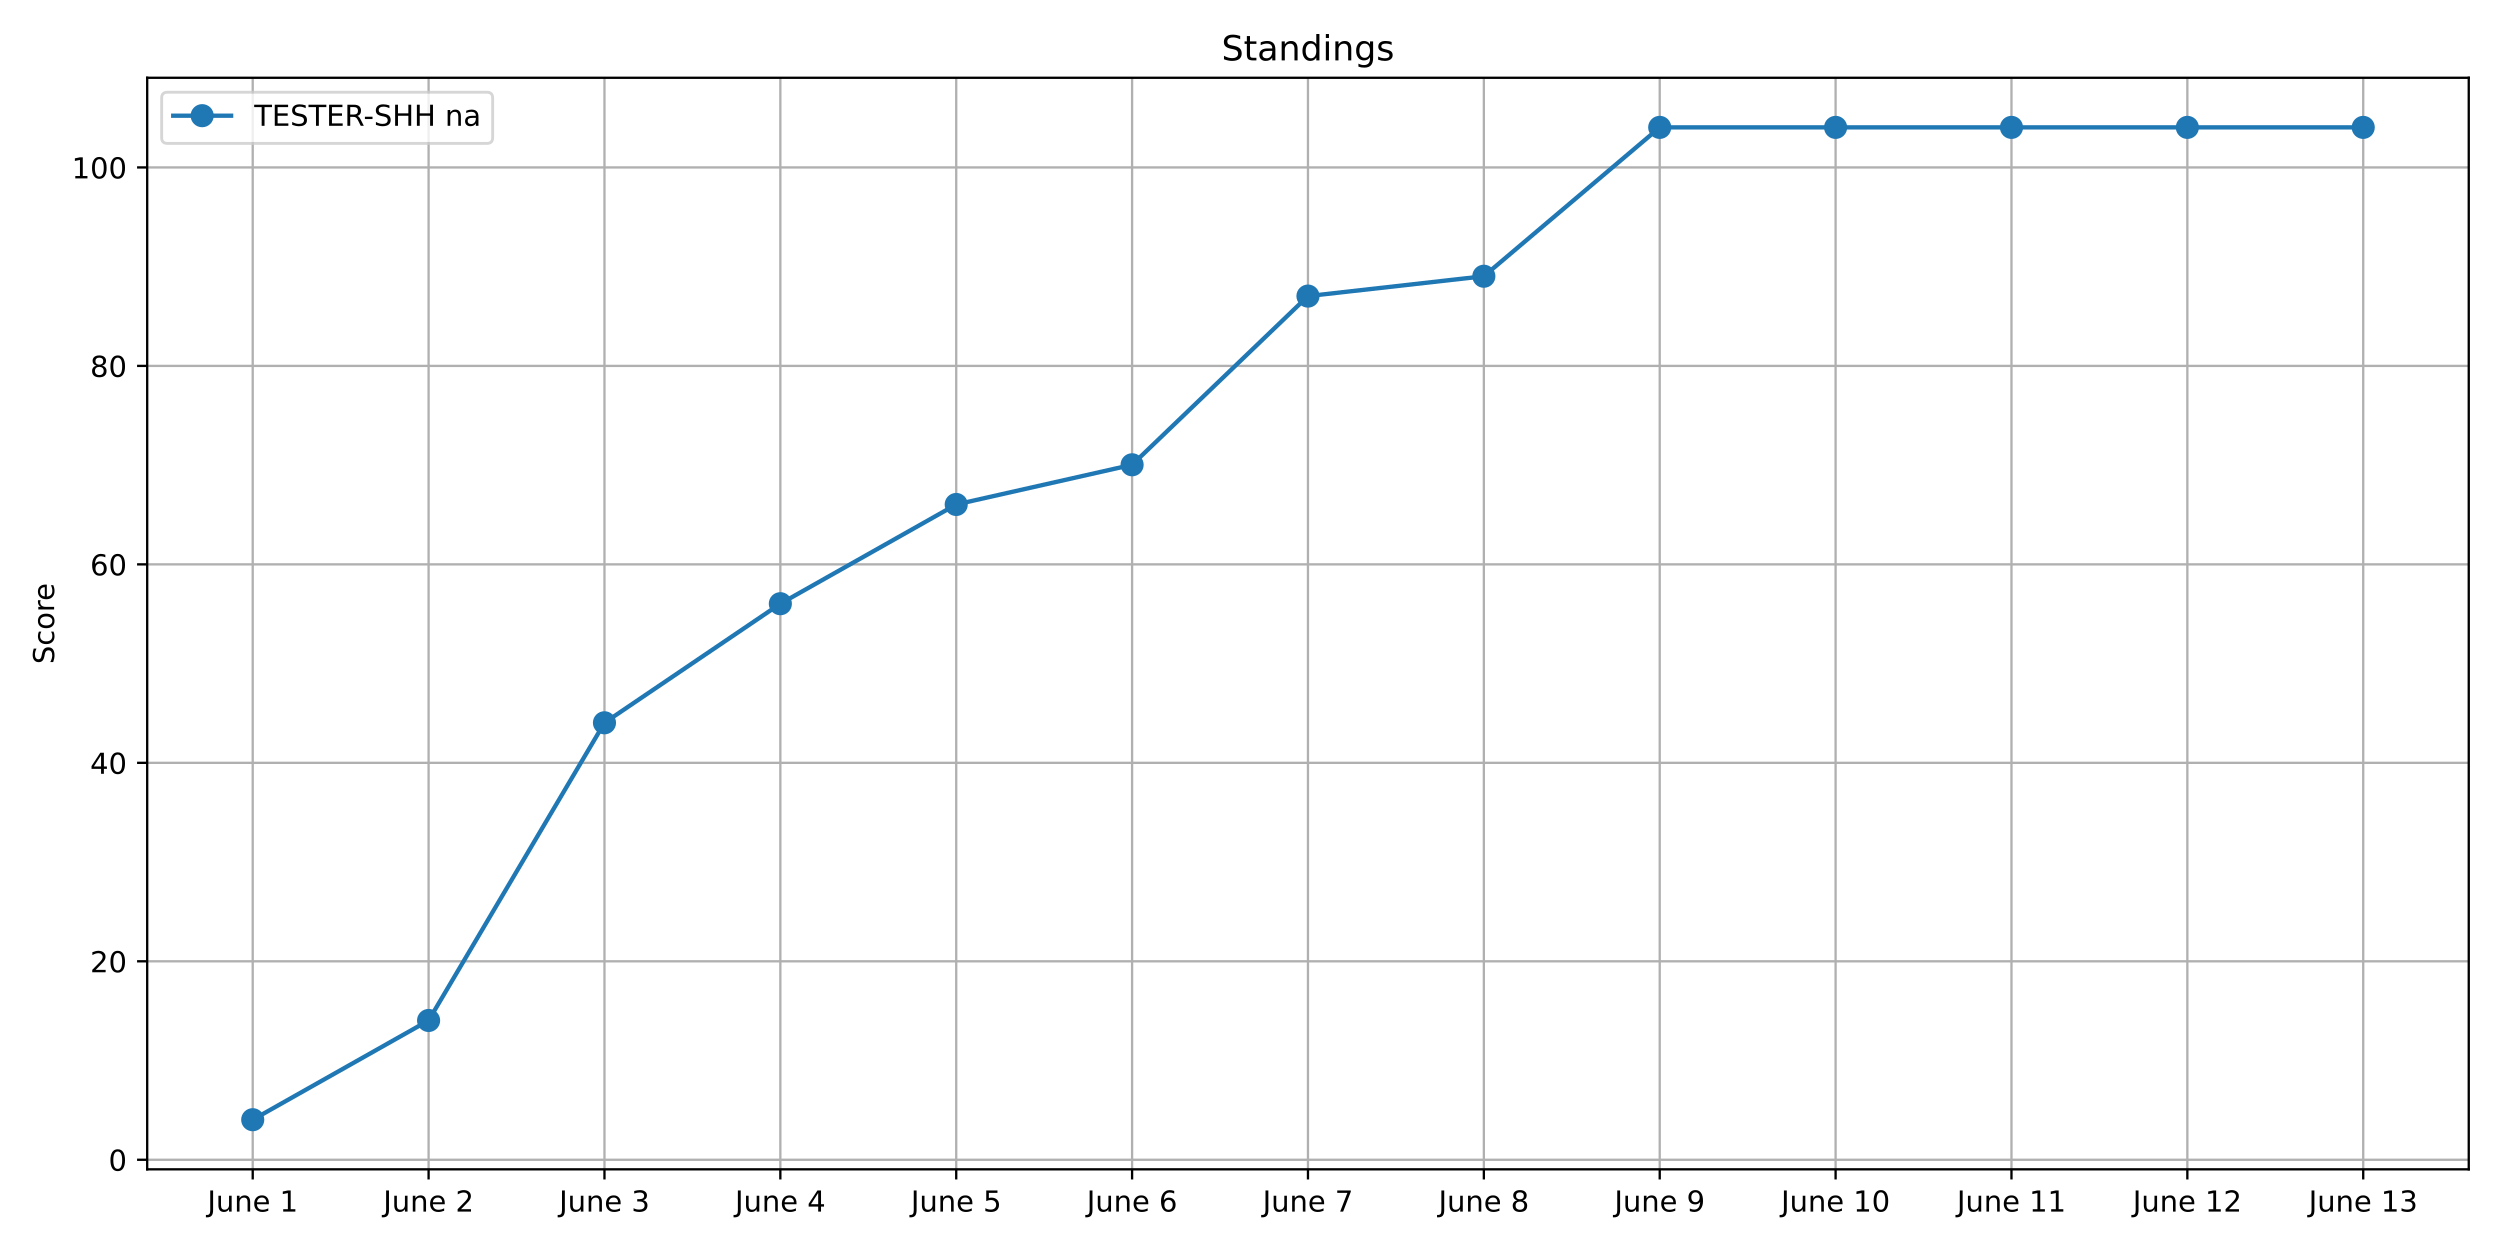
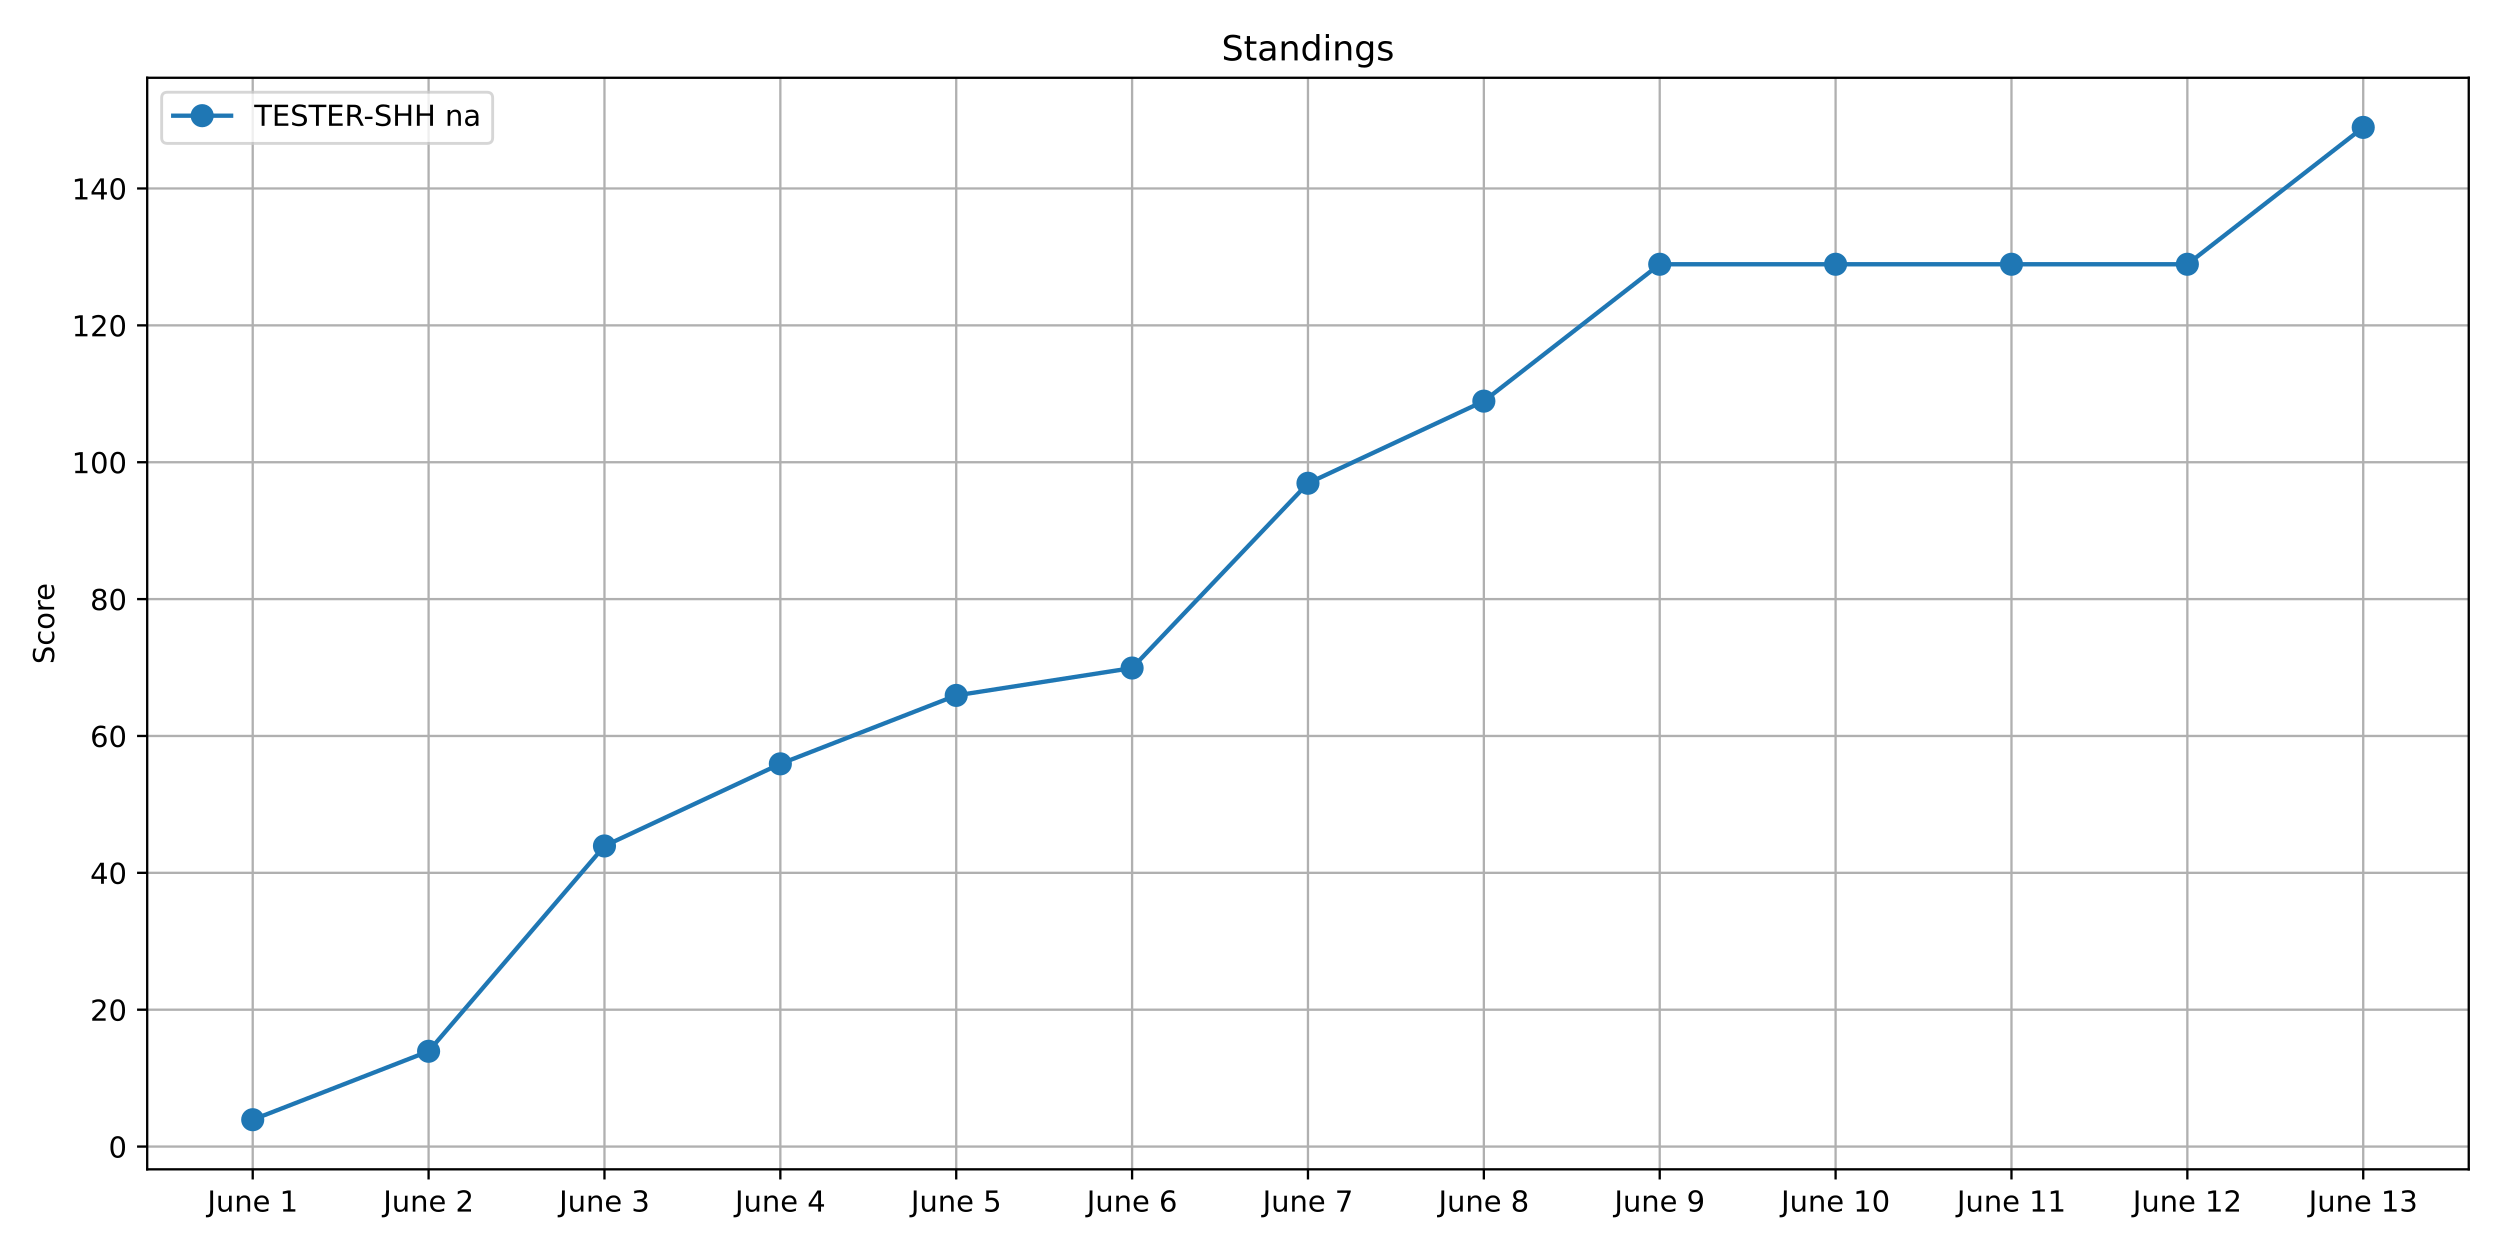
<svg xmlns="http://www.w3.org/2000/svg" xmlns:xlink="http://www.w3.org/1999/xlink" width="864pt" height="432pt" viewBox="0 0 864 432" version="1.1">
  <defs>
    <style type="text/css">*{stroke-linejoin: round; stroke-linecap: butt}</style>
  </defs>
  <g id="figure_1">
    <g id="patch_1">
      <path d="M 0 432  L 864 432  L 864 0  L 0 0  z " style="fill: #ffffff" />
    </g>
    <g id="axes_1">
      <g id="patch_2">
        <path d="M 50.87 404.12  L 853.2 404.12  L 853.2 26.88  L 50.87 26.88  z " style="fill: #ffffff" />
      </g>
      <g id="matplotlib.axis_1">
        <g id="xtick_1">
          <g id="line2d_1">
-             <path d="M 87.34 404.12  L 87.34 26.88  " clip-path="url(#paeb730f5f8)" style="fill: none; stroke: #b0b0b0; stroke-width: 0.8; stroke-linecap: square" />
+             <path d="M 87.34 404.12  L 87.34 26.88  " clip-path="url(#pa0219db44f)" style="fill: none; stroke: #b0b0b0; stroke-width: 0.8; stroke-linecap: square" />
          </g>
          <g id="line2d_2">
            <defs>
-               <path id="mf0eeb71ed8" d="M 0 0  L 0 3.5  " style="stroke: #000000; stroke-width: 0.8" />
+               <path id="m5a255aef64" d="M 0 0  L 0 3.5  " style="stroke: #000000; stroke-width: 0.8" />
            </defs>
            <g>
-               <use xlink:href="#mf0eeb71ed8" x="87.34" y="404.12" style="stroke: #000000; stroke-width: 0.8" />
+               <use xlink:href="#m5a255aef64" x="87.34" y="404.12" style="stroke: #000000; stroke-width: 0.8" />
            </g>
          </g>
          <g id="text_1">
            <g transform="translate(71.68017 418.7184) scale(0.1 -0.1)">
              <defs>
                <path id="DejaVuSans-4a" d="M 628 4666  L 1259 4666  L 1259 325  Q 1259 -519 939 -900  Q 619 -1281 -91 -1281  L -331 -1281  L -331 -750  L -134 -750  Q 284 -750 456 -515  Q 628 -281 628 325  L 628 4666  z " transform="scale(0.015625)" />
                <path id="DejaVuSans-75" d="M 544 1381  L 544 3500  L 1119 3500  L 1119 1403  Q 1119 906 1312 657  Q 1506 409 1894 409  Q 2359 409 2629 706  Q 2900 1003 2900 1516  L 2900 3500  L 3475 3500  L 3475 0  L 2900 0  L 2900 538  Q 2691 219 2414 64  Q 2138 -91 1772 -91  Q 1169 -91 856 284  Q 544 659 544 1381  z M 1991 3584  L 1991 3584  z " transform="scale(0.015625)" />
                <path id="DejaVuSans-6e" d="M 3513 2113  L 3513 0  L 2938 0  L 2938 2094  Q 2938 2591 2744 2837  Q 2550 3084 2163 3084  Q 1697 3084 1428 2787  Q 1159 2491 1159 1978  L 1159 0  L 581 0  L 581 3500  L 1159 3500  L 1159 2956  Q 1366 3272 1645 3428  Q 1925 3584 2291 3584  Q 2894 3584 3203 3211  Q 3513 2838 3513 2113  z " transform="scale(0.015625)" />
                <path id="DejaVuSans-65" d="M 3597 1894  L 3597 1613  L 953 1613  Q 991 1019 1311 708  Q 1631 397 2203 397  Q 2534 397 2845 478  Q 3156 559 3463 722  L 3463 178  Q 3153 47 2828 -22  Q 2503 -91 2169 -91  Q 1331 -91 842 396  Q 353 884 353 1716  Q 353 2575 817 3079  Q 1281 3584 2069 3584  Q 2775 3584 3186 3129  Q 3597 2675 3597 1894  z M 3022 2063  Q 3016 2534 2758 2815  Q 2500 3097 2075 3097  Q 1594 3097 1305 2825  Q 1016 2553 972 2059  L 3022 2063  z " transform="scale(0.015625)" />
                <path id="DejaVuSans-20" transform="scale(0.015625)" />
                <path id="DejaVuSans-31" d="M 794 531  L 1825 531  L 1825 4091  L 703 3866  L 703 4441  L 1819 4666  L 2450 4666  L 2450 531  L 3481 531  L 3481 0  L 794 0  L 794 531  z " transform="scale(0.015625)" />
              </defs>
              <use xlink:href="#DejaVuSans-4a" />
              <use xlink:href="#DejaVuSans-75" x="29.492" />
              <use xlink:href="#DejaVuSans-6e" x="92.871" />
              <use xlink:href="#DejaVuSans-65" x="156.25" />
              <use xlink:href="#DejaVuSans-20" x="217.773" />
              <use xlink:href="#DejaVuSans-31" x="249.561" />
            </g>
          </g>
        </g>
        <g id="xtick_2">
          <g id="line2d_3">
-             <path d="M 148.122 404.12  L 148.122 26.88  " clip-path="url(#paeb730f5f8)" style="fill: none; stroke: #b0b0b0; stroke-width: 0.8; stroke-linecap: square" />
+             <path d="M 148.122 404.12  L 148.122 26.88  " clip-path="url(#pa0219db44f)" style="fill: none; stroke: #b0b0b0; stroke-width: 0.8; stroke-linecap: square" />
          </g>
          <g id="line2d_4">
            <g>
-               <use xlink:href="#mf0eeb71ed8" x="148.122" y="404.12" style="stroke: #000000; stroke-width: 0.8" />
+               <use xlink:href="#m5a255aef64" x="148.122" y="404.12" style="stroke: #000000; stroke-width: 0.8" />
            </g>
          </g>
          <g id="text_2">
            <g transform="translate(132.4627 418.7184) scale(0.1 -0.1)">
              <defs>
                <path id="DejaVuSans-32" d="M 1228 531  L 3431 531  L 3431 0  L 469 0  L 469 531  Q 828 903 1448 1529  Q 2069 2156 2228 2338  Q 2531 2678 2651 2914  Q 2772 3150 2772 3378  Q 2772 3750 2511 3984  Q 2250 4219 1831 4219  Q 1534 4219 1204 4116  Q 875 4013 500 3803  L 500 4441  Q 881 4594 1212 4672  Q 1544 4750 1819 4750  Q 2544 4750 2975 4387  Q 3406 4025 3406 3419  Q 3406 3131 3298 2873  Q 3191 2616 2906 2266  Q 2828 2175 2409 1742  Q 1991 1309 1228 531  z " transform="scale(0.015625)" />
              </defs>
              <use xlink:href="#DejaVuSans-4a" />
              <use xlink:href="#DejaVuSans-75" x="29.492" />
              <use xlink:href="#DejaVuSans-6e" x="92.871" />
              <use xlink:href="#DejaVuSans-65" x="156.25" />
              <use xlink:href="#DejaVuSans-20" x="217.773" />
              <use xlink:href="#DejaVuSans-32" x="249.561" />
            </g>
          </g>
        </g>
        <g id="xtick_3">
          <g id="line2d_5">
-             <path d="M 208.905 404.12  L 208.905 26.88  " clip-path="url(#paeb730f5f8)" style="fill: none; stroke: #b0b0b0; stroke-width: 0.8; stroke-linecap: square" />
+             <path d="M 208.905 404.12  L 208.905 26.88  " clip-path="url(#pa0219db44f)" style="fill: none; stroke: #b0b0b0; stroke-width: 0.8; stroke-linecap: square" />
          </g>
          <g id="line2d_6">
            <g>
-               <use xlink:href="#mf0eeb71ed8" x="208.905" y="404.12" style="stroke: #000000; stroke-width: 0.8" />
+               <use xlink:href="#m5a255aef64" x="208.905" y="404.12" style="stroke: #000000; stroke-width: 0.8" />
            </g>
          </g>
          <g id="text_3">
            <g transform="translate(193.2453 418.7184) scale(0.1 -0.1)">
              <defs>
                <path id="DejaVuSans-33" d="M 2597 2516  Q 3050 2419 3304 2112  Q 3559 1806 3559 1356  Q 3559 666 3084 287  Q 2609 -91 1734 -91  Q 1441 -91 1130 -33  Q 819 25 488 141  L 488 750  Q 750 597 1062 519  Q 1375 441 1716 441  Q 2309 441 2620 675  Q 2931 909 2931 1356  Q 2931 1769 2642 2001  Q 2353 2234 1838 2234  L 1294 2234  L 1294 2753  L 1863 2753  Q 2328 2753 2575 2939  Q 2822 3125 2822 3475  Q 2822 3834 2567 4026  Q 2313 4219 1838 4219  Q 1578 4219 1281 4162  Q 984 4106 628 3988  L 628 4550  Q 988 4650 1302 4700  Q 1616 4750 1894 4750  Q 2613 4750 3031 4423  Q 3450 4097 3450 3541  Q 3450 3153 3228 2886  Q 3006 2619 2597 2516  z " transform="scale(0.015625)" />
              </defs>
              <use xlink:href="#DejaVuSans-4a" />
              <use xlink:href="#DejaVuSans-75" x="29.492" />
              <use xlink:href="#DejaVuSans-6e" x="92.871" />
              <use xlink:href="#DejaVuSans-65" x="156.25" />
              <use xlink:href="#DejaVuSans-20" x="217.773" />
              <use xlink:href="#DejaVuSans-33" x="249.561" />
            </g>
          </g>
        </g>
        <g id="xtick_4">
          <g id="line2d_7">
-             <path d="M 269.687 404.12  L 269.687 26.88  " clip-path="url(#paeb730f5f8)" style="fill: none; stroke: #b0b0b0; stroke-width: 0.8; stroke-linecap: square" />
+             <path d="M 269.687 404.12  L 269.687 26.88  " clip-path="url(#pa0219db44f)" style="fill: none; stroke: #b0b0b0; stroke-width: 0.8; stroke-linecap: square" />
          </g>
          <g id="line2d_8">
            <g>
-               <use xlink:href="#mf0eeb71ed8" x="269.687" y="404.12" style="stroke: #000000; stroke-width: 0.8" />
+               <use xlink:href="#m5a255aef64" x="269.687" y="404.12" style="stroke: #000000; stroke-width: 0.8" />
            </g>
          </g>
          <g id="text_4">
            <g transform="translate(254.0279 418.7184) scale(0.1 -0.1)">
              <defs>
                <path id="DejaVuSans-34" d="M 2419 4116  L 825 1625  L 2419 1625  L 2419 4116  z M 2253 4666  L 3047 4666  L 3047 1625  L 3713 1625  L 3713 1100  L 3047 1100  L 3047 0  L 2419 0  L 2419 1100  L 313 1100  L 313 1709  L 2253 4666  z " transform="scale(0.015625)" />
              </defs>
              <use xlink:href="#DejaVuSans-4a" />
              <use xlink:href="#DejaVuSans-75" x="29.492" />
              <use xlink:href="#DejaVuSans-6e" x="92.871" />
              <use xlink:href="#DejaVuSans-65" x="156.25" />
              <use xlink:href="#DejaVuSans-20" x="217.773" />
              <use xlink:href="#DejaVuSans-34" x="249.561" />
            </g>
          </g>
        </g>
        <g id="xtick_5">
          <g id="line2d_9">
-             <path d="M 330.47 404.12  L 330.47 26.88  " clip-path="url(#paeb730f5f8)" style="fill: none; stroke: #b0b0b0; stroke-width: 0.8; stroke-linecap: square" />
+             <path d="M 330.47 404.12  L 330.47 26.88  " clip-path="url(#pa0219db44f)" style="fill: none; stroke: #b0b0b0; stroke-width: 0.8; stroke-linecap: square" />
          </g>
          <g id="line2d_10">
            <g>
-               <use xlink:href="#mf0eeb71ed8" x="330.47" y="404.12" style="stroke: #000000; stroke-width: 0.8" />
+               <use xlink:href="#m5a255aef64" x="330.47" y="404.12" style="stroke: #000000; stroke-width: 0.8" />
            </g>
          </g>
          <g id="text_5">
            <g transform="translate(314.8105 418.7184) scale(0.1 -0.1)">
              <defs>
                <path id="DejaVuSans-35" d="M 691 4666  L 3169 4666  L 3169 4134  L 1269 4134  L 1269 2991  Q 1406 3038 1543 3061  Q 1681 3084 1819 3084  Q 2600 3084 3056 2656  Q 3513 2228 3513 1497  Q 3513 744 3044 326  Q 2575 -91 1722 -91  Q 1428 -91 1123 -41  Q 819 9 494 109  L 494 744  Q 775 591 1075 516  Q 1375 441 1709 441  Q 2250 441 2565 725  Q 2881 1009 2881 1497  Q 2881 1984 2565 2268  Q 2250 2553 1709 2553  Q 1456 2553 1204 2497  Q 953 2441 691 2322  L 691 4666  z " transform="scale(0.015625)" />
              </defs>
              <use xlink:href="#DejaVuSans-4a" />
              <use xlink:href="#DejaVuSans-75" x="29.492" />
              <use xlink:href="#DejaVuSans-6e" x="92.871" />
              <use xlink:href="#DejaVuSans-65" x="156.25" />
              <use xlink:href="#DejaVuSans-20" x="217.773" />
              <use xlink:href="#DejaVuSans-35" x="249.561" />
            </g>
          </g>
        </g>
        <g id="xtick_6">
          <g id="line2d_11">
-             <path d="M 391.252 404.12  L 391.252 26.88  " clip-path="url(#paeb730f5f8)" style="fill: none; stroke: #b0b0b0; stroke-width: 0.8; stroke-linecap: square" />
+             <path d="M 391.252 404.12  L 391.252 26.88  " clip-path="url(#pa0219db44f)" style="fill: none; stroke: #b0b0b0; stroke-width: 0.8; stroke-linecap: square" />
          </g>
          <g id="line2d_12">
            <g>
-               <use xlink:href="#mf0eeb71ed8" x="391.252" y="404.12" style="stroke: #000000; stroke-width: 0.8" />
+               <use xlink:href="#m5a255aef64" x="391.252" y="404.12" style="stroke: #000000; stroke-width: 0.8" />
            </g>
          </g>
          <g id="text_6">
            <g transform="translate(375.593 418.7184) scale(0.1 -0.1)">
              <defs>
                <path id="DejaVuSans-36" d="M 2113 2584  Q 1688 2584 1439 2293  Q 1191 2003 1191 1497  Q 1191 994 1439 701  Q 1688 409 2113 409  Q 2538 409 2786 701  Q 3034 994 3034 1497  Q 3034 2003 2786 2293  Q 2538 2584 2113 2584  z M 3366 4563  L 3366 3988  Q 3128 4100 2886 4159  Q 2644 4219 2406 4219  Q 1781 4219 1451 3797  Q 1122 3375 1075 2522  Q 1259 2794 1537 2939  Q 1816 3084 2150 3084  Q 2853 3084 3261 2657  Q 3669 2231 3669 1497  Q 3669 778 3244 343  Q 2819 -91 2113 -91  Q 1303 -91 875 529  Q 447 1150 447 2328  Q 447 3434 972 4092  Q 1497 4750 2381 4750  Q 2619 4750 2861 4703  Q 3103 4656 3366 4563  z " transform="scale(0.015625)" />
              </defs>
              <use xlink:href="#DejaVuSans-4a" />
              <use xlink:href="#DejaVuSans-75" x="29.492" />
              <use xlink:href="#DejaVuSans-6e" x="92.871" />
              <use xlink:href="#DejaVuSans-65" x="156.25" />
              <use xlink:href="#DejaVuSans-20" x="217.773" />
              <use xlink:href="#DejaVuSans-36" x="249.561" />
            </g>
          </g>
        </g>
        <g id="xtick_7">
          <g id="line2d_13">
-             <path d="M 452.035 404.12  L 452.035 26.88  " clip-path="url(#paeb730f5f8)" style="fill: none; stroke: #b0b0b0; stroke-width: 0.8; stroke-linecap: square" />
+             <path d="M 452.035 404.12  L 452.035 26.88  " clip-path="url(#pa0219db44f)" style="fill: none; stroke: #b0b0b0; stroke-width: 0.8; stroke-linecap: square" />
          </g>
          <g id="line2d_14">
            <g>
-               <use xlink:href="#mf0eeb71ed8" x="452.035" y="404.12" style="stroke: #000000; stroke-width: 0.8" />
+               <use xlink:href="#m5a255aef64" x="452.035" y="404.12" style="stroke: #000000; stroke-width: 0.8" />
            </g>
          </g>
          <g id="text_7">
            <g transform="translate(436.3756 418.7184) scale(0.1 -0.1)">
              <defs>
                <path id="DejaVuSans-37" d="M 525 4666  L 3525 4666  L 3525 4397  L 1831 0  L 1172 0  L 2766 4134  L 525 4134  L 525 4666  z " transform="scale(0.015625)" />
              </defs>
              <use xlink:href="#DejaVuSans-4a" />
              <use xlink:href="#DejaVuSans-75" x="29.492" />
              <use xlink:href="#DejaVuSans-6e" x="92.871" />
              <use xlink:href="#DejaVuSans-65" x="156.25" />
              <use xlink:href="#DejaVuSans-20" x="217.773" />
              <use xlink:href="#DejaVuSans-37" x="249.561" />
            </g>
          </g>
        </g>
        <g id="xtick_8">
          <g id="line2d_15">
-             <path d="M 512.818 404.12  L 512.818 26.88  " clip-path="url(#paeb730f5f8)" style="fill: none; stroke: #b0b0b0; stroke-width: 0.8; stroke-linecap: square" />
+             <path d="M 512.818 404.12  L 512.818 26.88  " clip-path="url(#pa0219db44f)" style="fill: none; stroke: #b0b0b0; stroke-width: 0.8; stroke-linecap: square" />
          </g>
          <g id="line2d_16">
            <g>
-               <use xlink:href="#mf0eeb71ed8" x="512.818" y="404.12" style="stroke: #000000; stroke-width: 0.8" />
+               <use xlink:href="#m5a255aef64" x="512.818" y="404.12" style="stroke: #000000; stroke-width: 0.8" />
            </g>
          </g>
          <g id="text_8">
            <g transform="translate(497.1582 418.7184) scale(0.1 -0.1)">
              <defs>
                <path id="DejaVuSans-38" d="M 2034 2216  Q 1584 2216 1326 1975  Q 1069 1734 1069 1313  Q 1069 891 1326 650  Q 1584 409 2034 409  Q 2484 409 2743 651  Q 3003 894 3003 1313  Q 3003 1734 2745 1975  Q 2488 2216 2034 2216  z M 1403 2484  Q 997 2584 770 2862  Q 544 3141 544 3541  Q 544 4100 942 4425  Q 1341 4750 2034 4750  Q 2731 4750 3128 4425  Q 3525 4100 3525 3541  Q 3525 3141 3298 2862  Q 3072 2584 2669 2484  Q 3125 2378 3379 2068  Q 3634 1759 3634 1313  Q 3634 634 3220 271  Q 2806 -91 2034 -91  Q 1263 -91 848 271  Q 434 634 434 1313  Q 434 1759 690 2068  Q 947 2378 1403 2484  z M 1172 3481  Q 1172 3119 1398 2916  Q 1625 2713 2034 2713  Q 2441 2713 2670 2916  Q 2900 3119 2900 3481  Q 2900 3844 2670 4047  Q 2441 4250 2034 4250  Q 1625 4250 1398 4047  Q 1172 3844 1172 3481  z " transform="scale(0.015625)" />
              </defs>
              <use xlink:href="#DejaVuSans-4a" />
              <use xlink:href="#DejaVuSans-75" x="29.492" />
              <use xlink:href="#DejaVuSans-6e" x="92.871" />
              <use xlink:href="#DejaVuSans-65" x="156.25" />
              <use xlink:href="#DejaVuSans-20" x="217.773" />
              <use xlink:href="#DejaVuSans-38" x="249.561" />
            </g>
          </g>
        </g>
        <g id="xtick_9">
          <g id="line2d_17">
-             <path d="M 573.6 404.12  L 573.6 26.88  " clip-path="url(#paeb730f5f8)" style="fill: none; stroke: #b0b0b0; stroke-width: 0.8; stroke-linecap: square" />
+             <path d="M 573.6 404.12  L 573.6 26.88  " clip-path="url(#pa0219db44f)" style="fill: none; stroke: #b0b0b0; stroke-width: 0.8; stroke-linecap: square" />
          </g>
          <g id="line2d_18">
            <g>
-               <use xlink:href="#mf0eeb71ed8" x="573.6" y="404.12" style="stroke: #000000; stroke-width: 0.8" />
+               <use xlink:href="#m5a255aef64" x="573.6" y="404.12" style="stroke: #000000; stroke-width: 0.8" />
            </g>
          </g>
          <g id="text_9">
            <g transform="translate(557.9408 418.7184) scale(0.1 -0.1)">
              <defs>
                <path id="DejaVuSans-39" d="M 703 97  L 703 672  Q 941 559 1184 500  Q 1428 441 1663 441  Q 2288 441 2617 861  Q 2947 1281 2994 2138  Q 2813 1869 2534 1725  Q 2256 1581 1919 1581  Q 1219 1581 811 2004  Q 403 2428 403 3163  Q 403 3881 828 4315  Q 1253 4750 1959 4750  Q 2769 4750 3195 4129  Q 3622 3509 3622 2328  Q 3622 1225 3098 567  Q 2575 -91 1691 -91  Q 1453 -91 1209 -44  Q 966 3 703 97  z M 1959 2075  Q 2384 2075 2632 2365  Q 2881 2656 2881 3163  Q 2881 3666 2632 3958  Q 2384 4250 1959 4250  Q 1534 4250 1286 3958  Q 1038 3666 1038 3163  Q 1038 2656 1286 2365  Q 1534 2075 1959 2075  z " transform="scale(0.015625)" />
              </defs>
              <use xlink:href="#DejaVuSans-4a" />
              <use xlink:href="#DejaVuSans-75" x="29.492" />
              <use xlink:href="#DejaVuSans-6e" x="92.871" />
              <use xlink:href="#DejaVuSans-65" x="156.25" />
              <use xlink:href="#DejaVuSans-20" x="217.773" />
              <use xlink:href="#DejaVuSans-39" x="249.561" />
            </g>
          </g>
        </g>
        <g id="xtick_10">
          <g id="line2d_19">
-             <path d="M 634.383 404.12  L 634.383 26.88  " clip-path="url(#paeb730f5f8)" style="fill: none; stroke: #b0b0b0; stroke-width: 0.8; stroke-linecap: square" />
+             <path d="M 634.383 404.12  L 634.383 26.88  " clip-path="url(#pa0219db44f)" style="fill: none; stroke: #b0b0b0; stroke-width: 0.8; stroke-linecap: square" />
          </g>
          <g id="line2d_20">
            <g>
-               <use xlink:href="#mf0eeb71ed8" x="634.383" y="404.12" style="stroke: #000000; stroke-width: 0.8" />
+               <use xlink:href="#m5a255aef64" x="634.383" y="404.12" style="stroke: #000000; stroke-width: 0.8" />
            </g>
          </g>
          <g id="text_10">
            <g transform="translate(615.5421 418.7184) scale(0.1 -0.1)">
              <defs>
                <path id="DejaVuSans-30" d="M 2034 4250  Q 1547 4250 1301 3770  Q 1056 3291 1056 2328  Q 1056 1369 1301 889  Q 1547 409 2034 409  Q 2525 409 2770 889  Q 3016 1369 3016 2328  Q 3016 3291 2770 3770  Q 2525 4250 2034 4250  z M 2034 4750  Q 2819 4750 3233 4129  Q 3647 3509 3647 2328  Q 3647 1150 3233 529  Q 2819 -91 2034 -91  Q 1250 -91 836 529  Q 422 1150 422 2328  Q 422 3509 836 4129  Q 1250 4750 2034 4750  z " transform="scale(0.015625)" />
              </defs>
              <use xlink:href="#DejaVuSans-4a" />
              <use xlink:href="#DejaVuSans-75" x="29.492" />
              <use xlink:href="#DejaVuSans-6e" x="92.871" />
              <use xlink:href="#DejaVuSans-65" x="156.25" />
              <use xlink:href="#DejaVuSans-20" x="217.773" />
              <use xlink:href="#DejaVuSans-31" x="249.561" />
              <use xlink:href="#DejaVuSans-30" x="313.184" />
            </g>
          </g>
        </g>
        <g id="xtick_11">
          <g id="line2d_21">
-             <path d="M 695.165 404.12  L 695.165 26.88  " clip-path="url(#paeb730f5f8)" style="fill: none; stroke: #b0b0b0; stroke-width: 0.8; stroke-linecap: square" />
+             <path d="M 695.165 404.12  L 695.165 26.88  " clip-path="url(#pa0219db44f)" style="fill: none; stroke: #b0b0b0; stroke-width: 0.8; stroke-linecap: square" />
          </g>
          <g id="line2d_22">
            <g>
-               <use xlink:href="#mf0eeb71ed8" x="695.165" y="404.12" style="stroke: #000000; stroke-width: 0.8" />
+               <use xlink:href="#m5a255aef64" x="695.165" y="404.12" style="stroke: #000000; stroke-width: 0.8" />
            </g>
          </g>
          <g id="text_11">
            <g transform="translate(676.3247 418.7184) scale(0.1 -0.1)">
              <use xlink:href="#DejaVuSans-4a" />
              <use xlink:href="#DejaVuSans-75" x="29.492" />
              <use xlink:href="#DejaVuSans-6e" x="92.871" />
              <use xlink:href="#DejaVuSans-65" x="156.25" />
              <use xlink:href="#DejaVuSans-20" x="217.773" />
              <use xlink:href="#DejaVuSans-31" x="249.561" />
              <use xlink:href="#DejaVuSans-31" x="313.184" />
            </g>
          </g>
        </g>
        <g id="xtick_12">
          <g id="line2d_23">
-             <path d="M 755.948 404.12  L 755.948 26.88  " clip-path="url(#paeb730f5f8)" style="fill: none; stroke: #b0b0b0; stroke-width: 0.8; stroke-linecap: square" />
+             <path d="M 755.948 404.12  L 755.948 26.88  " clip-path="url(#pa0219db44f)" style="fill: none; stroke: #b0b0b0; stroke-width: 0.8; stroke-linecap: square" />
          </g>
          <g id="line2d_24">
            <g>
-               <use xlink:href="#mf0eeb71ed8" x="755.948" y="404.12" style="stroke: #000000; stroke-width: 0.8" />
+               <use xlink:href="#m5a255aef64" x="755.948" y="404.12" style="stroke: #000000; stroke-width: 0.8" />
            </g>
          </g>
          <g id="text_12">
            <g transform="translate(737.1073 418.7184) scale(0.1 -0.1)">
              <use xlink:href="#DejaVuSans-4a" />
              <use xlink:href="#DejaVuSans-75" x="29.492" />
              <use xlink:href="#DejaVuSans-6e" x="92.871" />
              <use xlink:href="#DejaVuSans-65" x="156.25" />
              <use xlink:href="#DejaVuSans-20" x="217.773" />
              <use xlink:href="#DejaVuSans-31" x="249.561" />
              <use xlink:href="#DejaVuSans-32" x="313.184" />
            </g>
          </g>
        </g>
        <g id="xtick_13">
          <g id="line2d_25">
-             <path d="M 816.73 404.12  L 816.73 26.88  " clip-path="url(#paeb730f5f8)" style="fill: none; stroke: #b0b0b0; stroke-width: 0.8; stroke-linecap: square" />
+             <path d="M 816.73 404.12  L 816.73 26.88  " clip-path="url(#pa0219db44f)" style="fill: none; stroke: #b0b0b0; stroke-width: 0.8; stroke-linecap: square" />
          </g>
          <g id="line2d_26">
            <g>
-               <use xlink:href="#mf0eeb71ed8" x="816.73" y="404.12" style="stroke: #000000; stroke-width: 0.8" />
+               <use xlink:href="#m5a255aef64" x="816.73" y="404.12" style="stroke: #000000; stroke-width: 0.8" />
            </g>
          </g>
          <g id="text_13">
            <g transform="translate(797.8898 418.7184) scale(0.1 -0.1)">
              <use xlink:href="#DejaVuSans-4a" />
              <use xlink:href="#DejaVuSans-75" x="29.492" />
              <use xlink:href="#DejaVuSans-6e" x="92.871" />
              <use xlink:href="#DejaVuSans-65" x="156.25" />
              <use xlink:href="#DejaVuSans-20" x="217.773" />
              <use xlink:href="#DejaVuSans-31" x="249.561" />
              <use xlink:href="#DejaVuSans-33" x="313.184" />
            </g>
          </g>
        </g>
      </g>
      <g id="matplotlib.axis_2">
        <g id="ytick_1">
          <g id="line2d_27">
-             <path d="M 50.87 400.809  L 853.2 400.809  " clip-path="url(#paeb730f5f8)" style="fill: none; stroke: #b0b0b0; stroke-width: 0.8; stroke-linecap: square" />
+             <path d="M 50.87 396.258  L 853.2 396.258  " clip-path="url(#pa0219db44f)" style="fill: none; stroke: #b0b0b0; stroke-width: 0.8; stroke-linecap: square" />
          </g>
          <g id="line2d_28">
            <defs>
-               <path id="me80079889f" d="M 0 0  L -3.5 0  " style="stroke: #000000; stroke-width: 0.8" />
+               <path id="m4a2ce07da9" d="M 0 0  L -3.5 0  " style="stroke: #000000; stroke-width: 0.8" />
            </defs>
            <g>
-               <use xlink:href="#me80079889f" x="50.87" y="400.809" style="stroke: #000000; stroke-width: 0.8" />
+               <use xlink:href="#m4a2ce07da9" x="50.87" y="396.258" style="stroke: #000000; stroke-width: 0.8" />
            </g>
          </g>
          <g id="text_14">
-             <g transform="translate(37.5075 404.6084) scale(0.1 -0.1)">
+             <g transform="translate(37.5075 400.0572) scale(0.1 -0.1)">
              <use xlink:href="#DejaVuSans-30" />
            </g>
          </g>
        </g>
        <g id="ytick_2">
          <g id="line2d_29">
-             <path d="M 50.87 332.22  L 853.2 332.22  " clip-path="url(#paeb730f5f8)" style="fill: none; stroke: #b0b0b0; stroke-width: 0.8; stroke-linecap: square" />
+             <path d="M 50.87 348.955  L 853.2 348.955  " clip-path="url(#pa0219db44f)" style="fill: none; stroke: #b0b0b0; stroke-width: 0.8; stroke-linecap: square" />
          </g>
          <g id="line2d_30">
            <g>
-               <use xlink:href="#me80079889f" x="50.87" y="332.22" style="stroke: #000000; stroke-width: 0.8" />
+               <use xlink:href="#m4a2ce07da9" x="50.87" y="348.955" style="stroke: #000000; stroke-width: 0.8" />
            </g>
          </g>
          <g id="text_15">
-             <g transform="translate(31.145 336.0193) scale(0.1 -0.1)">
+             <g transform="translate(31.145 352.7544) scale(0.1 -0.1)">
              <use xlink:href="#DejaVuSans-32" />
              <use xlink:href="#DejaVuSans-30" x="63.623" />
            </g>
          </g>
        </g>
        <g id="ytick_3">
          <g id="line2d_31">
-             <path d="M 50.87 263.631  L 853.2 263.631  " clip-path="url(#paeb730f5f8)" style="fill: none; stroke: #b0b0b0; stroke-width: 0.8; stroke-linecap: square" />
+             <path d="M 50.87 301.652  L 853.2 301.652  " clip-path="url(#pa0219db44f)" style="fill: none; stroke: #b0b0b0; stroke-width: 0.8; stroke-linecap: square" />
          </g>
          <g id="line2d_32">
            <g>
-               <use xlink:href="#me80079889f" x="50.87" y="263.631" style="stroke: #000000; stroke-width: 0.8" />
+               <use xlink:href="#m4a2ce07da9" x="50.87" y="301.652" style="stroke: #000000; stroke-width: 0.8" />
            </g>
          </g>
          <g id="text_16">
-             <g transform="translate(31.145 267.4303) scale(0.1 -0.1)">
+             <g transform="translate(31.145 305.4516) scale(0.1 -0.1)">
              <use xlink:href="#DejaVuSans-34" />
              <use xlink:href="#DejaVuSans-30" x="63.623" />
            </g>
          </g>
        </g>
        <g id="ytick_4">
          <g id="line2d_33">
-             <path d="M 50.87 195.042  L 853.2 195.042  " clip-path="url(#paeb730f5f8)" style="fill: none; stroke: #b0b0b0; stroke-width: 0.8; stroke-linecap: square" />
+             <path d="M 50.87 254.35  L 853.2 254.35  " clip-path="url(#pa0219db44f)" style="fill: none; stroke: #b0b0b0; stroke-width: 0.8; stroke-linecap: square" />
          </g>
          <g id="line2d_34">
            <g>
-               <use xlink:href="#me80079889f" x="50.87" y="195.042" style="stroke: #000000; stroke-width: 0.8" />
+               <use xlink:href="#m4a2ce07da9" x="50.87" y="254.35" style="stroke: #000000; stroke-width: 0.8" />
            </g>
          </g>
          <g id="text_17">
-             <g transform="translate(31.145 198.8412) scale(0.1 -0.1)">
+             <g transform="translate(31.145 258.1488) scale(0.1 -0.1)">
              <use xlink:href="#DejaVuSans-36" />
              <use xlink:href="#DejaVuSans-30" x="63.623" />
            </g>
          </g>
        </g>
        <g id="ytick_5">
          <g id="line2d_35">
-             <path d="M 50.87 126.453  L 853.2 126.453  " clip-path="url(#paeb730f5f8)" style="fill: none; stroke: #b0b0b0; stroke-width: 0.8; stroke-linecap: square" />
+             <path d="M 50.87 207.047  L 853.2 207.047  " clip-path="url(#pa0219db44f)" style="fill: none; stroke: #b0b0b0; stroke-width: 0.8; stroke-linecap: square" />
          </g>
          <g id="line2d_36">
            <g>
-               <use xlink:href="#me80079889f" x="50.87" y="126.453" style="stroke: #000000; stroke-width: 0.8" />
+               <use xlink:href="#m4a2ce07da9" x="50.87" y="207.047" style="stroke: #000000; stroke-width: 0.8" />
            </g>
          </g>
          <g id="text_18">
-             <g transform="translate(31.145 130.2521) scale(0.1 -0.1)">
+             <g transform="translate(31.145 210.8459) scale(0.1 -0.1)">
              <use xlink:href="#DejaVuSans-38" />
              <use xlink:href="#DejaVuSans-30" x="63.623" />
            </g>
          </g>
        </g>
        <g id="ytick_6">
          <g id="line2d_37">
-             <path d="M 50.87 57.864  L 853.2 57.864  " clip-path="url(#paeb730f5f8)" style="fill: none; stroke: #b0b0b0; stroke-width: 0.8; stroke-linecap: square" />
+             <path d="M 50.87 159.744  L 853.2 159.744  " clip-path="url(#pa0219db44f)" style="fill: none; stroke: #b0b0b0; stroke-width: 0.8; stroke-linecap: square" />
          </g>
          <g id="line2d_38">
            <g>
-               <use xlink:href="#me80079889f" x="50.87" y="57.864" style="stroke: #000000; stroke-width: 0.8" />
+               <use xlink:href="#m4a2ce07da9" x="50.87" y="159.744" style="stroke: #000000; stroke-width: 0.8" />
            </g>
          </g>
          <g id="text_19">
-             <g transform="translate(24.7825 61.66298) scale(0.1 -0.1)">
+             <g transform="translate(24.7825 163.5431) scale(0.1 -0.1)">
              <use xlink:href="#DejaVuSans-31" />
              <use xlink:href="#DejaVuSans-30" x="63.623" />
              <use xlink:href="#DejaVuSans-30" x="127.246" />
            </g>
          </g>
        </g>
-         <g id="text_20">
+         <g id="ytick_7">
+           <g id="line2d_39">
+             <path d="M 50.87 112.441  L 853.2 112.441  " clip-path="url(#pa0219db44f)" style="fill: none; stroke: #b0b0b0; stroke-width: 0.8; stroke-linecap: square" />
+           </g>
+           <g id="line2d_40">
+             <g>
+               <use xlink:href="#m4a2ce07da9" x="50.87" y="112.441" style="stroke: #000000; stroke-width: 0.8" />
+             </g>
+           </g>
+           <g id="text_20">
+             <g transform="translate(24.7825 116.2403) scale(0.1 -0.1)">
+               <use xlink:href="#DejaVuSans-31" />
+               <use xlink:href="#DejaVuSans-32" x="63.623" />
+               <use xlink:href="#DejaVuSans-30" x="127.246" />
+             </g>
+           </g>
+         </g>
+         <g id="ytick_8">
+           <g id="line2d_41">
+             <path d="M 50.87 65.138  L 853.2 65.138  " clip-path="url(#pa0219db44f)" style="fill: none; stroke: #b0b0b0; stroke-width: 0.8; stroke-linecap: square" />
+           </g>
+           <g id="line2d_42">
+             <g>
+               <use xlink:href="#m4a2ce07da9" x="50.87" y="65.138" style="stroke: #000000; stroke-width: 0.8" />
+             </g>
+           </g>
+           <g id="text_21">
+             <g transform="translate(24.7825 68.93748) scale(0.1 -0.1)">
+               <use xlink:href="#DejaVuSans-31" />
+               <use xlink:href="#DejaVuSans-34" x="63.623" />
+               <use xlink:href="#DejaVuSans-30" x="127.246" />
+             </g>
+           </g>
+         </g>
+         <g id="text_22">
          <g transform="translate(18.70281 229.5023) rotate(-90) scale(0.1 -0.1)">
            <defs>
              <path id="DejaVuSans-53" d="M 3425 4513  L 3425 3897  Q 3066 4069 2747 4153  Q 2428 4238 2131 4238  Q 1616 4238 1336 4038  Q 1056 3838 1056 3469  Q 1056 3159 1242 3001  Q 1428 2844 1947 2747  L 2328 2669  Q 3034 2534 3370 2195  Q 3706 1856 3706 1288  Q 3706 609 3251 259  Q 2797 -91 1919 -91  Q 1588 -91 1214 -16  Q 841 59 441 206  L 441 856  Q 825 641 1194 531  Q 1563 422 1919 422  Q 2459 422 2753 634  Q 3047 847 3047 1241  Q 3047 1584 2836 1778  Q 2625 1972 2144 2069  L 1759 2144  Q 1053 2284 737 2584  Q 422 2884 422 3419  Q 422 4038 858 4394  Q 1294 4750 2059 4750  Q 2388 4750 2728 4690  Q 3069 4631 3425 4513  z " transform="scale(0.015625)" />
              <path id="DejaVuSans-63" d="M 3122 3366  L 3122 2828  Q 2878 2963 2633 3030  Q 2388 3097 2138 3097  Q 1578 3097 1268 2742  Q 959 2388 959 1747  Q 959 1106 1268 751  Q 1578 397 2138 397  Q 2388 397 2633 464  Q 2878 531 3122 666  L 3122 134  Q 2881 22 2623 -34  Q 2366 -91 2075 -91  Q 1284 -91 818 406  Q 353 903 353 1747  Q 353 2603 823 3093  Q 1294 3584 2113 3584  Q 2378 3584 2631 3529  Q 2884 3475 3122 3366  z " transform="scale(0.015625)" />
              <path id="DejaVuSans-6f" d="M 1959 3097  Q 1497 3097 1228 2736  Q 959 2375 959 1747  Q 959 1119 1226 758  Q 1494 397 1959 397  Q 2419 397 2687 759  Q 2956 1122 2956 1747  Q 2956 2369 2687 2733  Q 2419 3097 1959 3097  z M 1959 3584  Q 2709 3584 3137 3096  Q 3566 2609 3566 1747  Q 3566 888 3137 398  Q 2709 -91 1959 -91  Q 1206 -91 779 398  Q 353 888 353 1747  Q 353 2609 779 3096  Q 1206 3584 1959 3584  z " transform="scale(0.015625)" />
              <path id="DejaVuSans-72" d="M 2631 2963  Q 2534 3019 2420 3045  Q 2306 3072 2169 3072  Q 1681 3072 1420 2755  Q 1159 2438 1159 1844  L 1159 0  L 581 0  L 581 3500  L 1159 3500  L 1159 2956  Q 1341 3275 1631 3429  Q 1922 3584 2338 3584  Q 2397 3584 2469 3576  Q 2541 3569 2628 3553  L 2631 2963  z " transform="scale(0.015625)" />
            </defs>
            <use xlink:href="#DejaVuSans-53" />
            <use xlink:href="#DejaVuSans-63" x="63.477" />
            <use xlink:href="#DejaVuSans-6f" x="118.457" />
            <use xlink:href="#DejaVuSans-72" x="179.639" />
            <use xlink:href="#DejaVuSans-65" x="218.502" />
          </g>
        </g>
      </g>
-       <g id="line2d_39">
-         <path d="M 87.34 386.973  L 148.122 352.678  L 208.905 249.795  L 269.687 208.641  L 330.47 174.347  L 391.252 160.629  L 452.035 102.328  L 512.818 95.469  L 573.6 44.027  L 634.383 44.027  L 695.165 44.027  L 755.948 44.027  L 816.73 44.027  " clip-path="url(#paeb730f5f8)" style="fill: none; stroke: #1f77b4; stroke-width: 1.5; stroke-linecap: square" />
+       <g id="line2d_43">
+         <path d="M 87.34 386.973  L 148.122 363.321  L 208.905 292.367  L 269.687 263.985  L 330.47 240.334  L 391.252 230.873  L 452.035 167.015  L 512.818 138.633  L 573.6 91.33  L 634.383 91.33  L 695.165 91.33  L 755.948 91.33  L 816.73 44.027  " clip-path="url(#pa0219db44f)" style="fill: none; stroke: #1f77b4; stroke-width: 1.5; stroke-linecap: square" />
        <defs>
-           <path id="m079c871fac" d="M 0 3.5  C 0.928 3.5 1.819 3.131 2.475 2.475  C 3.131 1.819 3.5 0.928 3.5 0  C 3.5 -0.928 3.131 -1.819 2.475 -2.475  C 1.819 -3.131 0.928 -3.5 0 -3.5  C -0.928 -3.5 -1.819 -3.131 -2.475 -2.475  C -3.131 -1.819 -3.5 -0.928 -3.5 0  C -3.5 0.928 -3.131 1.819 -2.475 2.475  C -1.819 3.131 -0.928 3.5 0 3.5  z " style="stroke: #1f77b4" />
+           <path id="m47282b5cd5" d="M 0 3.5  C 0.928 3.5 1.819 3.131 2.475 2.475  C 3.131 1.819 3.5 0.928 3.5 0  C 3.5 -0.928 3.131 -1.819 2.475 -2.475  C 1.819 -3.131 0.928 -3.5 0 -3.5  C -0.928 -3.5 -1.819 -3.131 -2.475 -2.475  C -3.131 -1.819 -3.5 -0.928 -3.5 0  C -3.5 0.928 -3.131 1.819 -2.475 2.475  C -1.819 3.131 -0.928 3.5 0 3.5  z " style="stroke: #1f77b4" />
        </defs>
-         <g clip-path="url(#paeb730f5f8)">
-           <use xlink:href="#m079c871fac" x="87.34" y="386.973" style="fill: #1f77b4; stroke: #1f77b4" />
-           <use xlink:href="#m079c871fac" x="148.122" y="352.678" style="fill: #1f77b4; stroke: #1f77b4" />
-           <use xlink:href="#m079c871fac" x="208.905" y="249.795" style="fill: #1f77b4; stroke: #1f77b4" />
-           <use xlink:href="#m079c871fac" x="269.687" y="208.641" style="fill: #1f77b4; stroke: #1f77b4" />
-           <use xlink:href="#m079c871fac" x="330.47" y="174.347" style="fill: #1f77b4; stroke: #1f77b4" />
-           <use xlink:href="#m079c871fac" x="391.252" y="160.629" style="fill: #1f77b4; stroke: #1f77b4" />
-           <use xlink:href="#m079c871fac" x="452.035" y="102.328" style="fill: #1f77b4; stroke: #1f77b4" />
-           <use xlink:href="#m079c871fac" x="512.818" y="95.469" style="fill: #1f77b4; stroke: #1f77b4" />
-           <use xlink:href="#m079c871fac" x="573.6" y="44.027" style="fill: #1f77b4; stroke: #1f77b4" />
-           <use xlink:href="#m079c871fac" x="634.383" y="44.027" style="fill: #1f77b4; stroke: #1f77b4" />
-           <use xlink:href="#m079c871fac" x="695.165" y="44.027" style="fill: #1f77b4; stroke: #1f77b4" />
-           <use xlink:href="#m079c871fac" x="755.948" y="44.027" style="fill: #1f77b4; stroke: #1f77b4" />
-           <use xlink:href="#m079c871fac" x="816.73" y="44.027" style="fill: #1f77b4; stroke: #1f77b4" />
+         <g clip-path="url(#pa0219db44f)">
+           <use xlink:href="#m47282b5cd5" x="87.34" y="386.973" style="fill: #1f77b4; stroke: #1f77b4" />
+           <use xlink:href="#m47282b5cd5" x="148.122" y="363.321" style="fill: #1f77b4; stroke: #1f77b4" />
+           <use xlink:href="#m47282b5cd5" x="208.905" y="292.367" style="fill: #1f77b4; stroke: #1f77b4" />
+           <use xlink:href="#m47282b5cd5" x="269.687" y="263.985" style="fill: #1f77b4; stroke: #1f77b4" />
+           <use xlink:href="#m47282b5cd5" x="330.47" y="240.334" style="fill: #1f77b4; stroke: #1f77b4" />
+           <use xlink:href="#m47282b5cd5" x="391.252" y="230.873" style="fill: #1f77b4; stroke: #1f77b4" />
+           <use xlink:href="#m47282b5cd5" x="452.035" y="167.015" style="fill: #1f77b4; stroke: #1f77b4" />
+           <use xlink:href="#m47282b5cd5" x="512.818" y="138.633" style="fill: #1f77b4; stroke: #1f77b4" />
+           <use xlink:href="#m47282b5cd5" x="573.6" y="91.33" style="fill: #1f77b4; stroke: #1f77b4" />
+           <use xlink:href="#m47282b5cd5" x="634.383" y="91.33" style="fill: #1f77b4; stroke: #1f77b4" />
+           <use xlink:href="#m47282b5cd5" x="695.165" y="91.33" style="fill: #1f77b4; stroke: #1f77b4" />
+           <use xlink:href="#m47282b5cd5" x="755.948" y="91.33" style="fill: #1f77b4; stroke: #1f77b4" />
+           <use xlink:href="#m47282b5cd5" x="816.73" y="44.027" style="fill: #1f77b4; stroke: #1f77b4" />
        </g>
      </g>
      <g id="patch_3">
        <path d="M 50.87 404.12  L 50.87 26.88  " style="fill: none; stroke: #000000; stroke-width: 0.8; stroke-linejoin: miter; stroke-linecap: square" />
      </g>
      <g id="patch_4">
        <path d="M 853.2 404.12  L 853.2 26.88  " style="fill: none; stroke: #000000; stroke-width: 0.8; stroke-linejoin: miter; stroke-linecap: square" />
      </g>
      <g id="patch_5">
        <path d="M 50.87 404.12  L 853.2 404.12  " style="fill: none; stroke: #000000; stroke-width: 0.8; stroke-linejoin: miter; stroke-linecap: square" />
      </g>
      <g id="patch_6">
        <path d="M 50.87 26.88  L 853.2 26.88  " style="fill: none; stroke: #000000; stroke-width: 0.8; stroke-linejoin: miter; stroke-linecap: square" />
      </g>
-       <g id="text_21">
+       <g id="text_23">
        <g transform="translate(422.1812 20.88) scale(0.12 -0.12)">
          <defs>
            <path id="DejaVuSans-74" d="M 1172 4494  L 1172 3500  L 2356 3500  L 2356 3053  L 1172 3053  L 1172 1153  Q 1172 725 1289 603  Q 1406 481 1766 481  L 2356 481  L 2356 0  L 1766 0  Q 1100 0 847 248  Q 594 497 594 1153  L 594 3053  L 172 3053  L 172 3500  L 594 3500  L 594 4494  L 1172 4494  z " transform="scale(0.015625)" />
            <path id="DejaVuSans-61" d="M 2194 1759  Q 1497 1759 1228 1600  Q 959 1441 959 1056  Q 959 750 1161 570  Q 1363 391 1709 391  Q 2188 391 2477 730  Q 2766 1069 2766 1631  L 2766 1759  L 2194 1759  z M 3341 1997  L 3341 0  L 2766 0  L 2766 531  Q 2569 213 2275 61  Q 1981 -91 1556 -91  Q 1019 -91 701 211  Q 384 513 384 1019  Q 384 1609 779 1909  Q 1175 2209 1959 2209  L 2766 2209  L 2766 2266  Q 2766 2663 2505 2880  Q 2244 3097 1772 3097  Q 1472 3097 1187 3025  Q 903 2953 641 2809  L 641 3341  Q 956 3463 1253 3523  Q 1550 3584 1831 3584  Q 2591 3584 2966 3190  Q 3341 2797 3341 1997  z " transform="scale(0.015625)" />
            <path id="DejaVuSans-64" d="M 2906 2969  L 2906 4863  L 3481 4863  L 3481 0  L 2906 0  L 2906 525  Q 2725 213 2448 61  Q 2172 -91 1784 -91  Q 1150 -91 751 415  Q 353 922 353 1747  Q 353 2572 751 3078  Q 1150 3584 1784 3584  Q 2172 3584 2448 3432  Q 2725 3281 2906 2969  z M 947 1747  Q 947 1113 1208 752  Q 1469 391 1925 391  Q 2381 391 2643 752  Q 2906 1113 2906 1747  Q 2906 2381 2643 2742  Q 2381 3103 1925 3103  Q 1469 3103 1208 2742  Q 947 2381 947 1747  z " transform="scale(0.015625)" />
            <path id="DejaVuSans-69" d="M 603 3500  L 1178 3500  L 1178 0  L 603 0  L 603 3500  z M 603 4863  L 1178 4863  L 1178 4134  L 603 4134  L 603 4863  z " transform="scale(0.015625)" />
            <path id="DejaVuSans-67" d="M 2906 1791  Q 2906 2416 2648 2759  Q 2391 3103 1925 3103  Q 1463 3103 1205 2759  Q 947 2416 947 1791  Q 947 1169 1205 825  Q 1463 481 1925 481  Q 2391 481 2648 825  Q 2906 1169 2906 1791  z M 3481 434  Q 3481 -459 3084 -895  Q 2688 -1331 1869 -1331  Q 1566 -1331 1297 -1286  Q 1028 -1241 775 -1147  L 775 -588  Q 1028 -725 1275 -790  Q 1522 -856 1778 -856  Q 2344 -856 2625 -561  Q 2906 -266 2906 331  L 2906 616  Q 2728 306 2450 153  Q 2172 0 1784 0  Q 1141 0 747 490  Q 353 981 353 1791  Q 353 2603 747 3093  Q 1141 3584 1784 3584  Q 2172 3584 2450 3431  Q 2728 3278 2906 2969  L 2906 3500  L 3481 3500  L 3481 434  z " transform="scale(0.015625)" />
            <path id="DejaVuSans-73" d="M 2834 3397  L 2834 2853  Q 2591 2978 2328 3040  Q 2066 3103 1784 3103  Q 1356 3103 1142 2972  Q 928 2841 928 2578  Q 928 2378 1081 2264  Q 1234 2150 1697 2047  L 1894 2003  Q 2506 1872 2764 1633  Q 3022 1394 3022 966  Q 3022 478 2636 193  Q 2250 -91 1575 -91  Q 1294 -91 989 -36  Q 684 19 347 128  L 347 722  Q 666 556 975 473  Q 1284 391 1588 391  Q 1994 391 2212 530  Q 2431 669 2431 922  Q 2431 1156 2273 1281  Q 2116 1406 1581 1522  L 1381 1569  Q 847 1681 609 1914  Q 372 2147 372 2553  Q 372 3047 722 3315  Q 1072 3584 1716 3584  Q 2034 3584 2315 3537  Q 2597 3491 2834 3397  z " transform="scale(0.015625)" />
          </defs>
          <use xlink:href="#DejaVuSans-53" />
          <use xlink:href="#DejaVuSans-74" x="63.477" />
          <use xlink:href="#DejaVuSans-61" x="102.686" />
          <use xlink:href="#DejaVuSans-6e" x="163.965" />
          <use xlink:href="#DejaVuSans-64" x="227.344" />
          <use xlink:href="#DejaVuSans-69" x="290.82" />
          <use xlink:href="#DejaVuSans-6e" x="318.604" />
          <use xlink:href="#DejaVuSans-67" x="381.982" />
          <use xlink:href="#DejaVuSans-73" x="445.459" />
        </g>
      </g>
      <g id="legend_1">
        <g id="patch_7">
          <path d="M 57.87 49.558  L 168.261 49.558  Q 170.261 49.558 170.261 47.558  L 170.261 33.88  Q 170.261 31.88 168.261 31.88  L 57.87 31.88  Q 55.87 31.88 55.87 33.88  L 55.87 47.558  Q 55.87 49.558 57.87 49.558  z " style="fill: #ffffff; opacity: 0.8; stroke: #cccccc; stroke-linejoin: miter" />
        </g>
-         <g id="line2d_40">
+         <g id="line2d_44">
          <path d="M 59.87 39.978  L 69.87 39.978  L 79.87 39.978  " style="fill: none; stroke: #1f77b4; stroke-width: 1.5; stroke-linecap: square" />
          <g>
-             <use xlink:href="#m079c871fac" x="69.87" y="39.978" style="fill: #1f77b4; stroke: #1f77b4" />
-           </g>
-         </g>
-         <g id="text_22">
+             <use xlink:href="#m47282b5cd5" x="69.87" y="39.978" style="fill: #1f77b4; stroke: #1f77b4" />
+           </g>
+         </g>
+         <g id="text_24">
          <g transform="translate(87.87 43.47844) scale(0.1 -0.1)">
            <defs>
              <path id="DejaVuSans-54" d="M -19 4666  L 3928 4666  L 3928 4134  L 2272 4134  L 2272 0  L 1638 0  L 1638 4134  L -19 4134  L -19 4666  z " transform="scale(0.015625)" />
              <path id="DejaVuSans-45" d="M 628 4666  L 3578 4666  L 3578 4134  L 1259 4134  L 1259 2753  L 3481 2753  L 3481 2222  L 1259 2222  L 1259 531  L 3634 531  L 3634 0  L 628 0  L 628 4666  z " transform="scale(0.015625)" />
              <path id="DejaVuSans-52" d="M 2841 2188  Q 3044 2119 3236 1894  Q 3428 1669 3622 1275  L 4263 0  L 3584 0  L 2988 1197  Q 2756 1666 2539 1819  Q 2322 1972 1947 1972  L 1259 1972  L 1259 0  L 628 0  L 628 4666  L 2053 4666  Q 2853 4666 3247 4331  Q 3641 3997 3641 3322  Q 3641 2881 3436 2590  Q 3231 2300 2841 2188  z M 1259 4147  L 1259 2491  L 2053 2491  Q 2509 2491 2742 2702  Q 2975 2913 2975 3322  Q 2975 3731 2742 3939  Q 2509 4147 2053 4147  L 1259 4147  z " transform="scale(0.015625)" />
              <path id="DejaVuSans-2d" d="M 313 2009  L 1997 2009  L 1997 1497  L 313 1497  L 313 2009  z " transform="scale(0.015625)" />
              <path id="DejaVuSans-48" d="M 628 4666  L 1259 4666  L 1259 2753  L 3553 2753  L 3553 4666  L 4184 4666  L 4184 0  L 3553 0  L 3553 2222  L 1259 2222  L 1259 0  L 628 0  L 628 4666  z " transform="scale(0.015625)" />
            </defs>
            <use xlink:href="#DejaVuSans-54" />
            <use xlink:href="#DejaVuSans-45" x="61.084" />
            <use xlink:href="#DejaVuSans-53" x="124.268" />
            <use xlink:href="#DejaVuSans-54" x="187.744" />
            <use xlink:href="#DejaVuSans-45" x="248.828" />
            <use xlink:href="#DejaVuSans-52" x="312.012" />
            <use xlink:href="#DejaVuSans-2d" x="377.494" />
            <use xlink:href="#DejaVuSans-53" x="413.578" />
            <use xlink:href="#DejaVuSans-48" x="477.055" />
            <use xlink:href="#DejaVuSans-48" x="552.25" />
            <use xlink:href="#DejaVuSans-20" x="627.445" />
            <use xlink:href="#DejaVuSans-6e" x="659.232" />
            <use xlink:href="#DejaVuSans-61" x="722.611" />
          </g>
        </g>
      </g>
    </g>
  </g>
  <defs>
-     <clipPath id="paeb730f5f8">
+     <clipPath id="pa0219db44f">
      <rect x="50.87" y="26.88" width="802.33" height="377.24" />
    </clipPath>
  </defs>
</svg>
